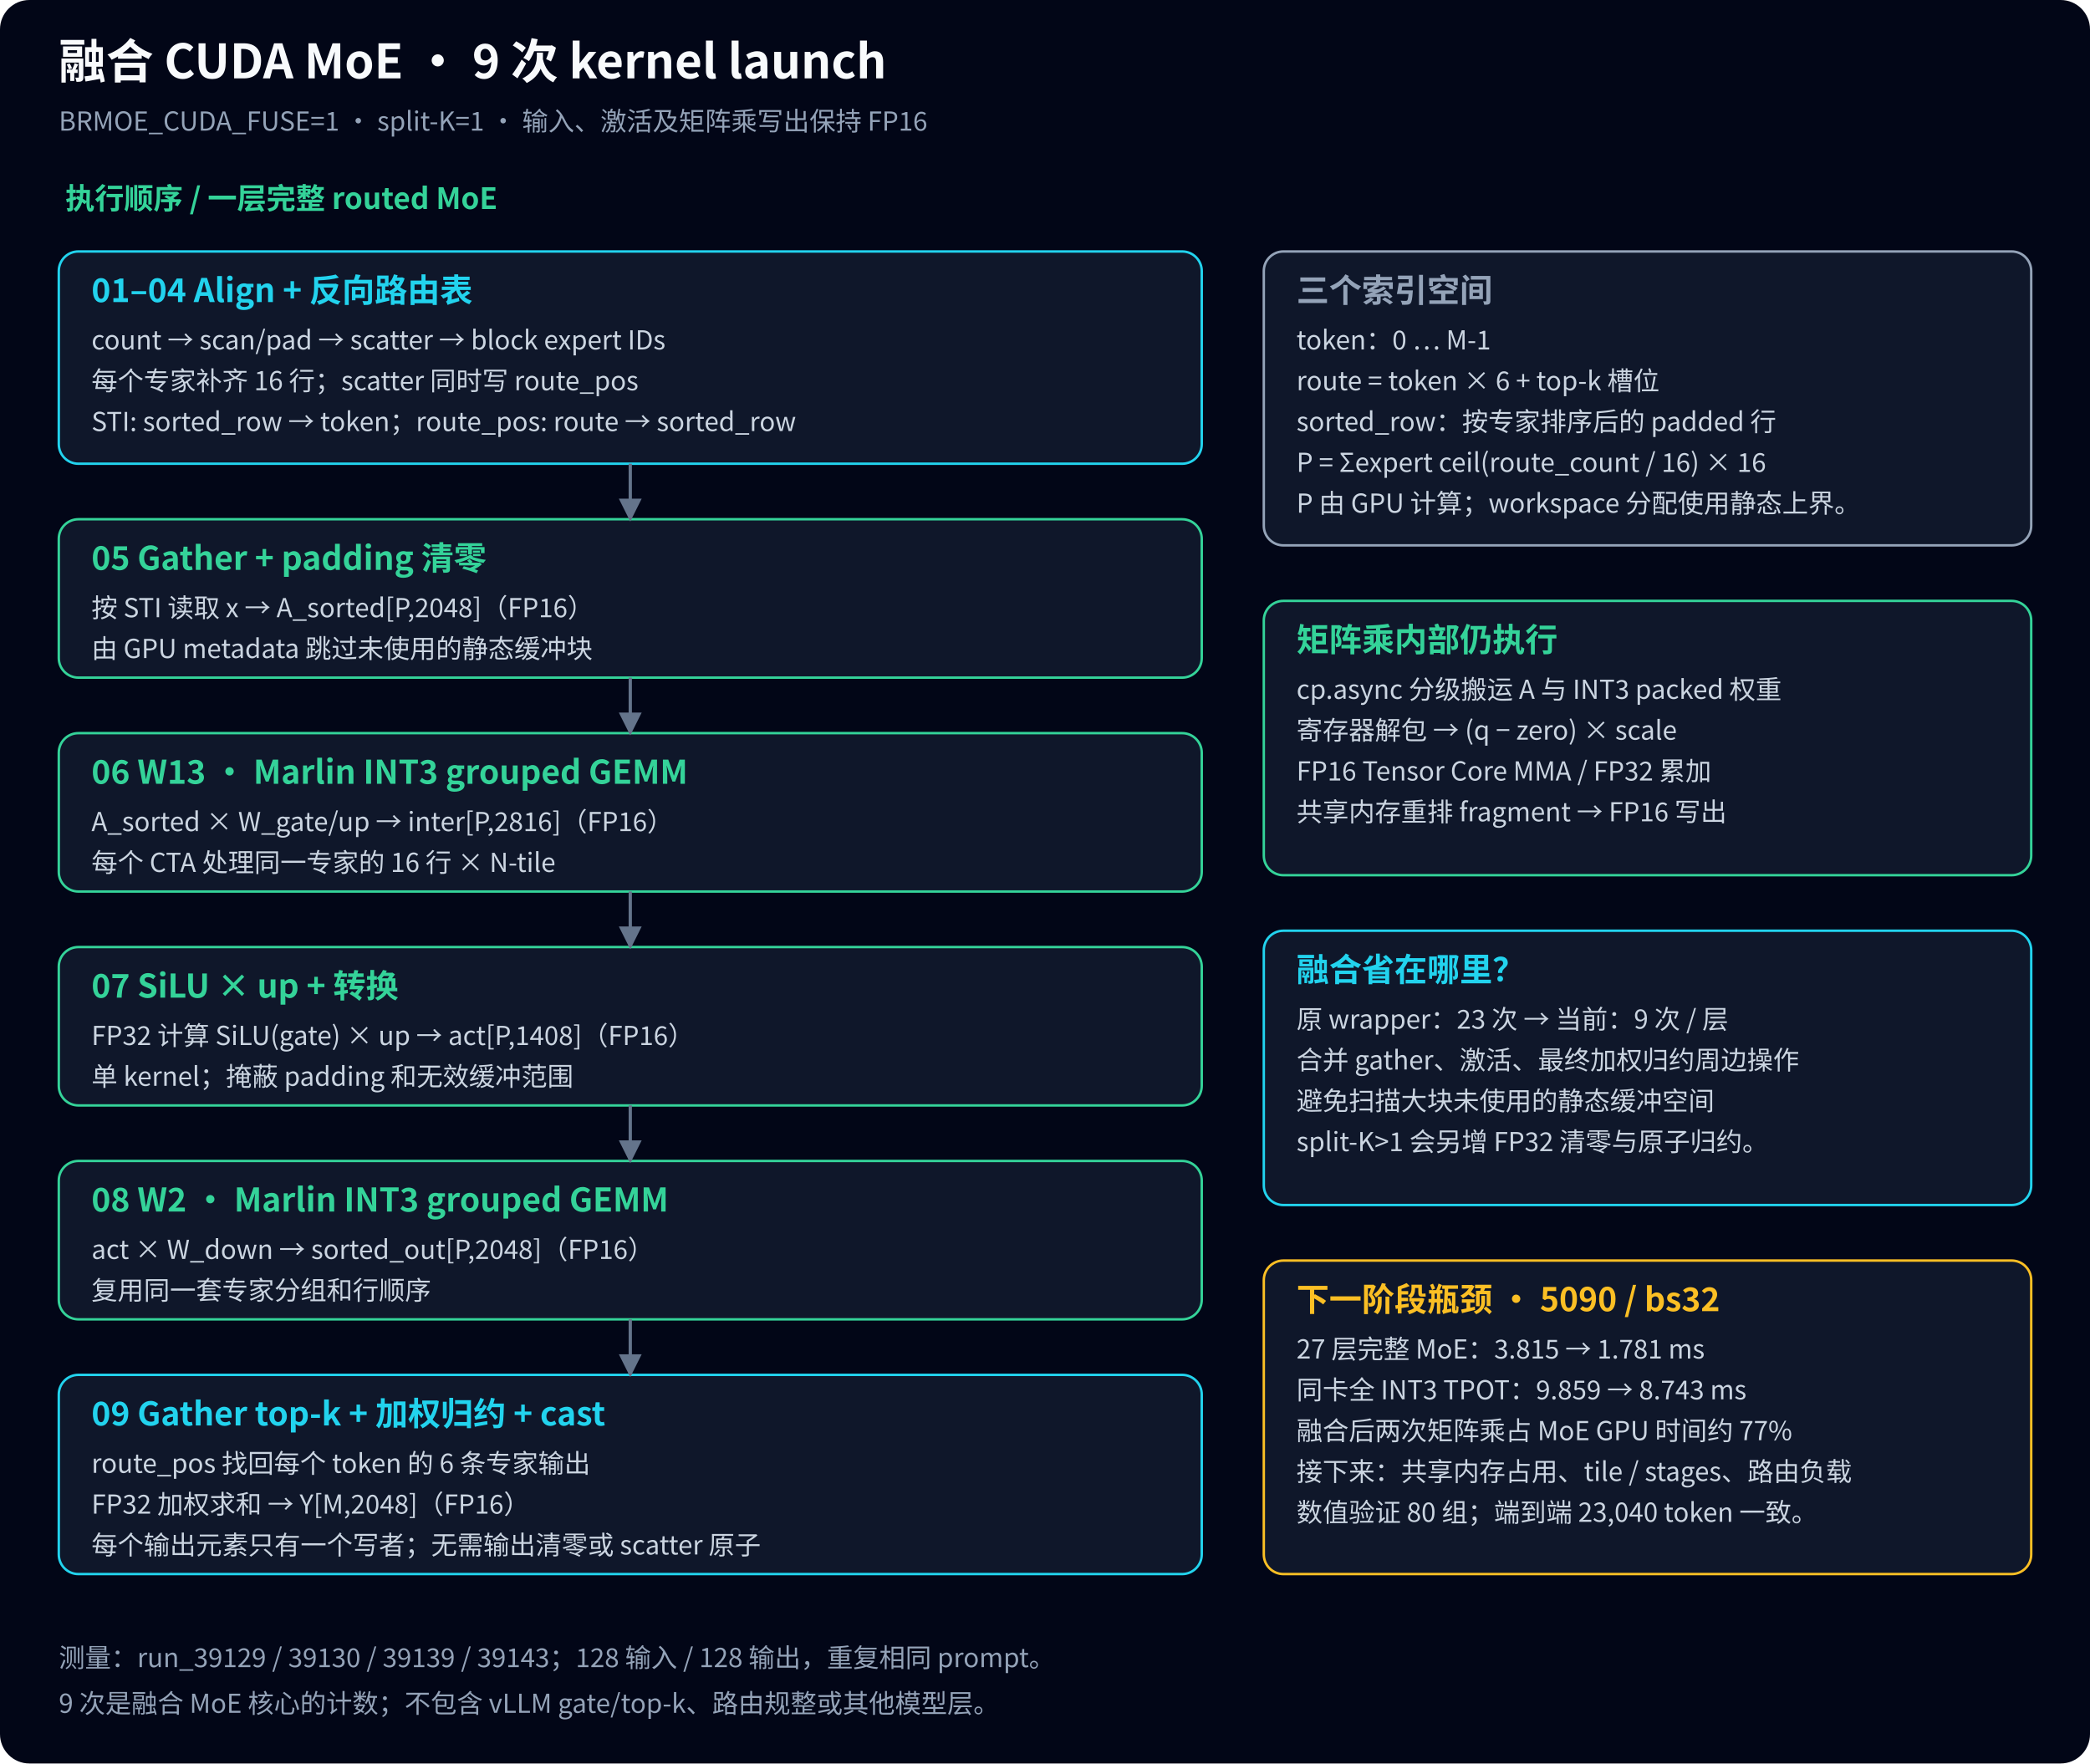
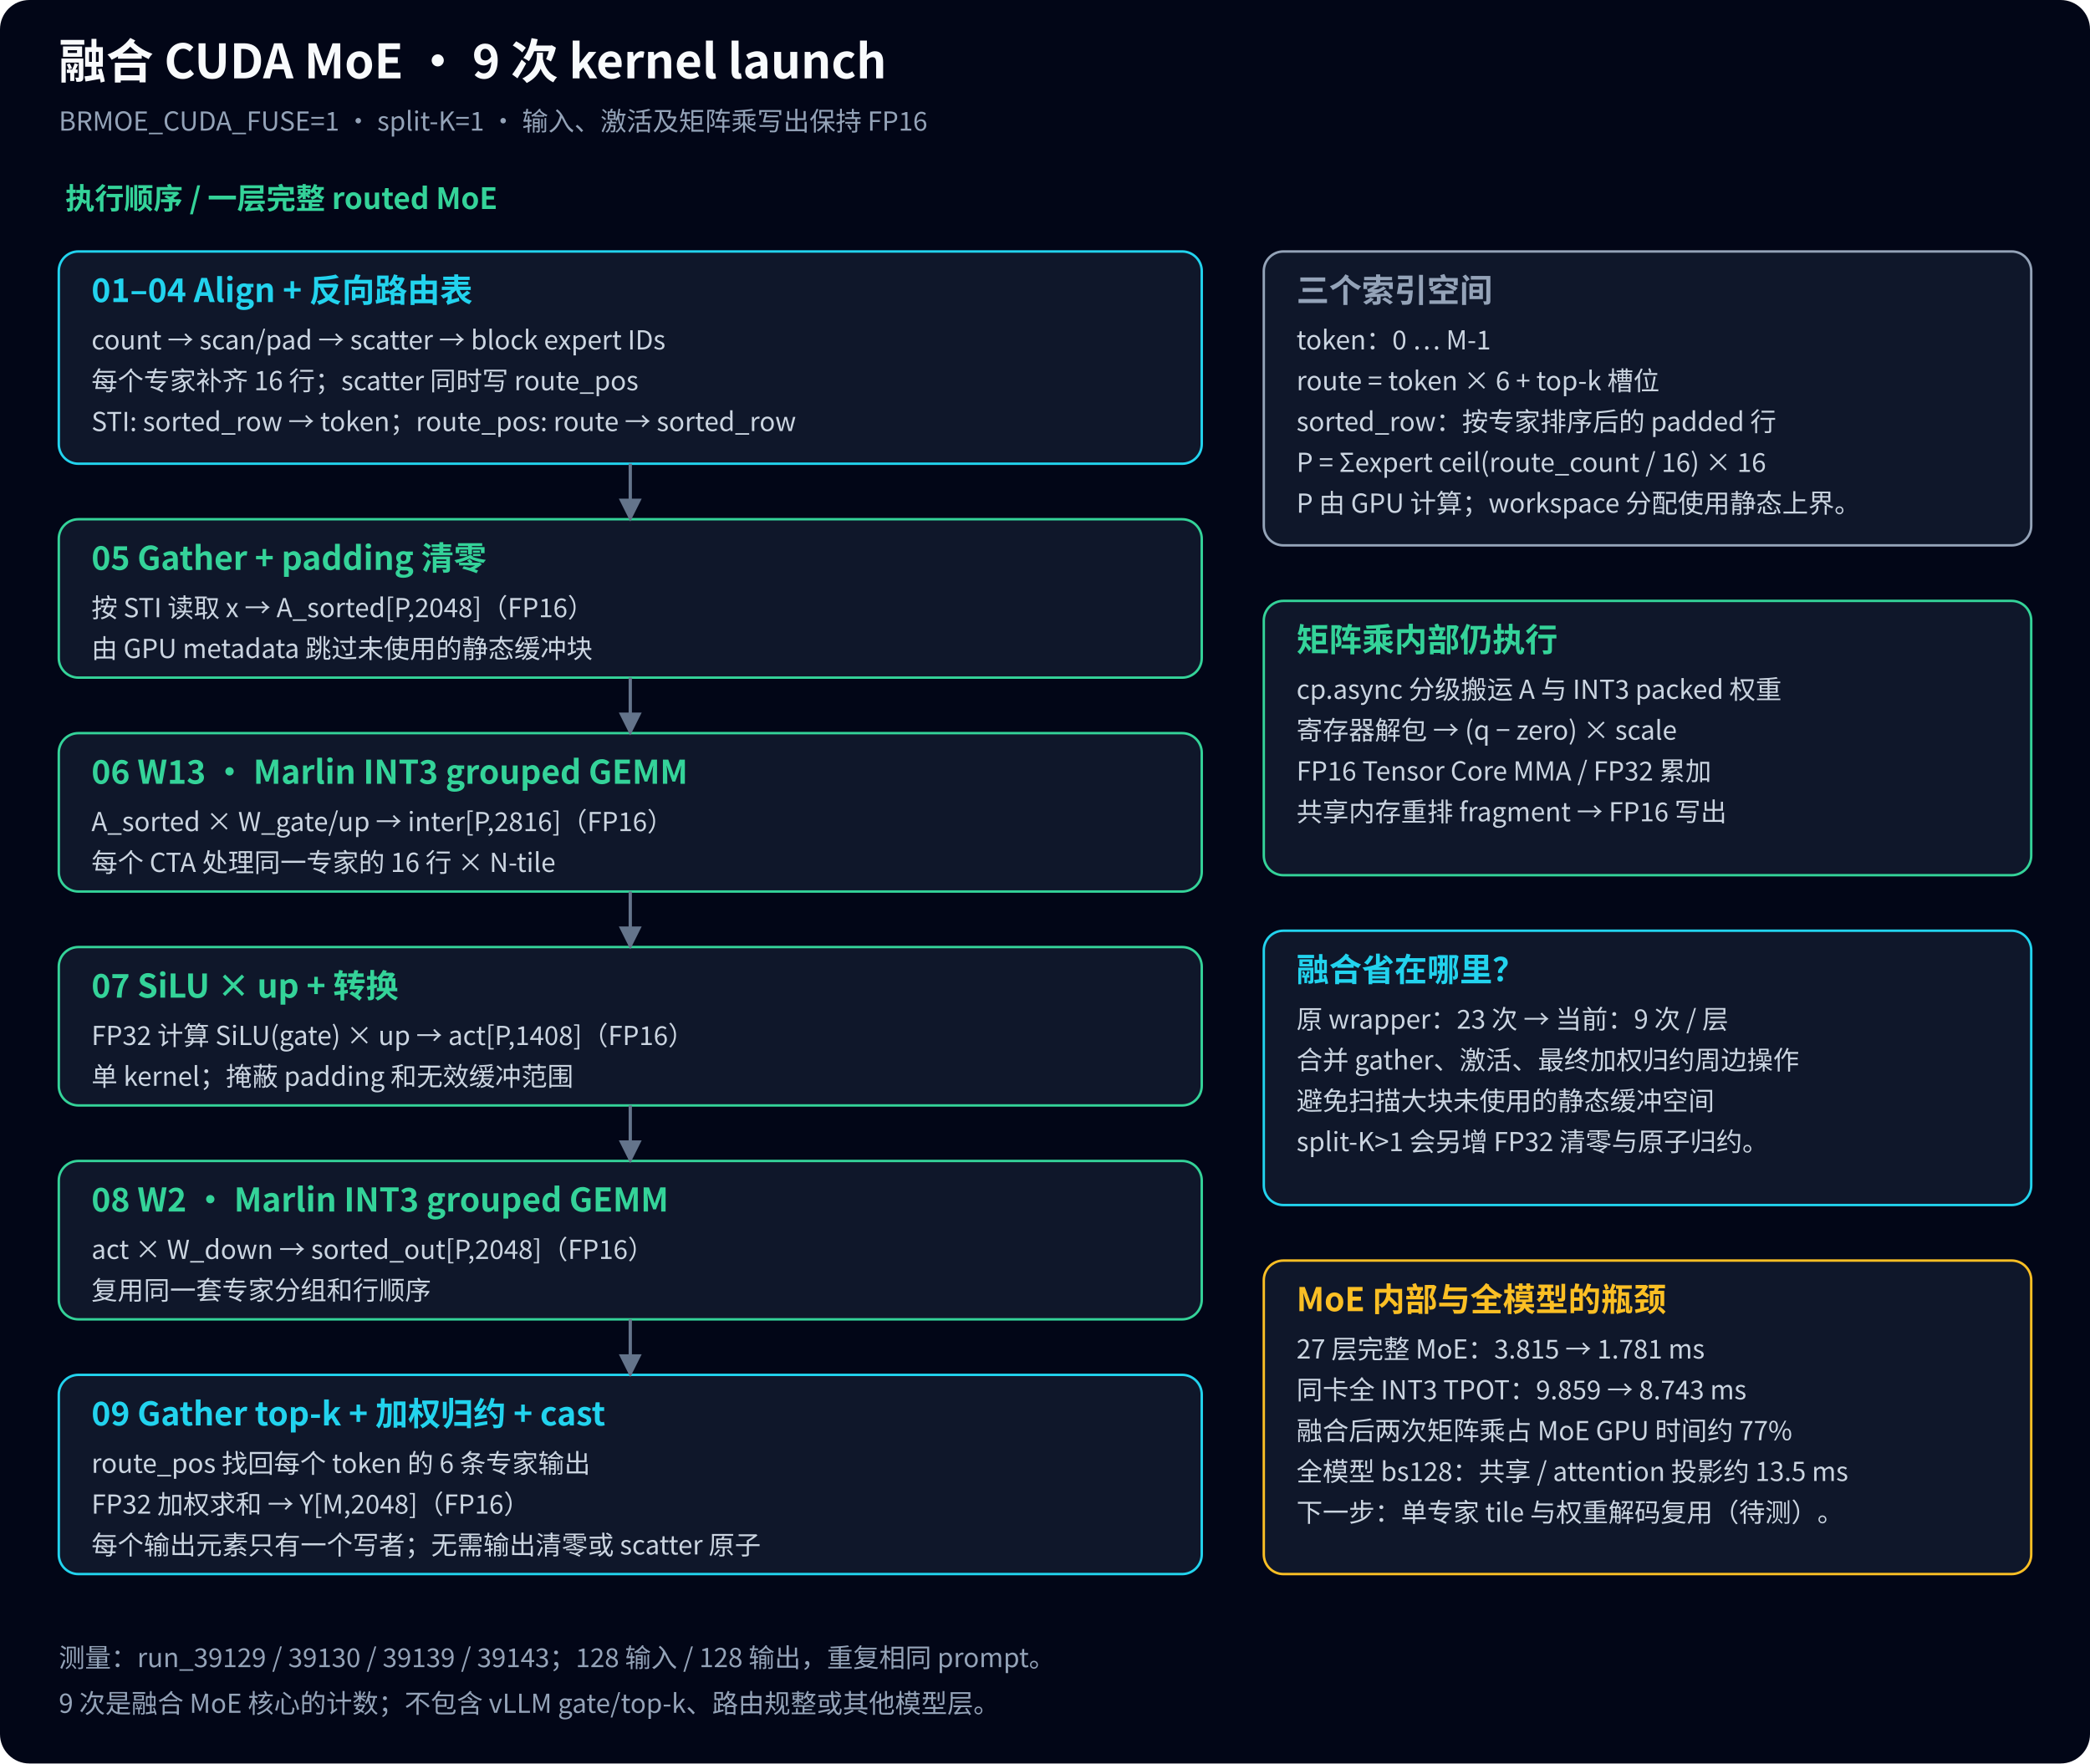
<svg xmlns="http://www.w3.org/2000/svg" viewBox="0 0 1280 1080" role="img" aria-labelledby="title desc">
  <defs>
    <marker id="arrow" viewBox="0 0 10 10" refX="9" refY="5" markerWidth="7" markerHeight="7" orient="auto-start-reverse">
      <path d="M0 0L10 5L0 10" fill="#64748b" />
    </marker>
  </defs>
  <style>text{font-family:system-ui,-apple-system,'Noto Sans CJK SC','Microsoft YaHei',sans-serif} .body{fill:#cbd5e1;font-size:16px} .head{fill:#f8fafc;font-size:20px;font-weight:650} .small{fill:#94a3b8;font-size:14px} .arrow{stroke:#64748b;stroke-width:2;fill:none;marker-end:url(#arrow)} </style>
  <rect width="1280" height="1080" rx="18" fill="#020617" />
  <text x="36" y="48" fill="#f8fafc" font-size="29" font-weight="700">融合 CUDA MoE · 9 次 kernel launch</text>
  <text x="36" y="80" fill="#94a3b8" font-size="16" font-weight="400">BRMOE_CUDA_FUSE=1 · split-K=1 · 输入、激活及矩阵乘写出保持 FP16</text>
  <text x="40" y="128" fill="#34d399" font-size="18" font-weight="650">执行顺序 / 一层完整 routed MoE</text>
  <rect x="36" y="154" width="700" height="130" rx="12" fill="#0f172a" stroke="#22d3ee" stroke-width="1.5" />
  <text x="56" y="185" fill="#22d3ee" font-size="20" font-weight="650">01–04  Align + 反向路由表</text>
  <text x="56" y="214" fill="#cbd5e1" font-size="16" font-weight="400">count → scan/pad → scatter → block expert IDs</text>
  <text x="56" y="239" fill="#cbd5e1" font-size="16" font-weight="400">每个专家补齐 16 行；scatter 同时写 route_pos</text>
  <text x="56" y="264" fill="#cbd5e1" font-size="16" font-weight="400">STI: sorted_row → token；route_pos: route → sorted_row</text>
  <rect x="36" y="318" width="700" height="97" rx="12" fill="#0f172a" stroke="#34d399" stroke-width="1.5" />
  <text x="56" y="349" fill="#34d399" font-size="20" font-weight="650">05  Gather + padding 清零</text>
  <text x="56" y="378" fill="#cbd5e1" font-size="16" font-weight="400">按 STI 读取 x → A_sorted[P,2048]（FP16）</text>
  <text x="56" y="403" fill="#cbd5e1" font-size="16" font-weight="400">由 GPU metadata 跳过未使用的静态缓冲块</text>
  <path d="M386,284 L386,318" class="arrow" />
  <rect x="36" y="449" width="700" height="97" rx="12" fill="#0f172a" stroke="#34d399" stroke-width="1.5" />
  <text x="56" y="480" fill="#34d399" font-size="20" font-weight="650">06  W13 · Marlin INT3 grouped GEMM</text>
  <text x="56" y="509" fill="#cbd5e1" font-size="16" font-weight="400">A_sorted × W_gate/up → inter[P,2816]（FP16）</text>
  <text x="56" y="534" fill="#cbd5e1" font-size="16" font-weight="400">每个 CTA 处理同一专家的 16 行 × N-tile</text>
  <path d="M386,415 L386,449" class="arrow" />
  <rect x="36" y="580" width="700" height="97" rx="12" fill="#0f172a" stroke="#34d399" stroke-width="1.5" />
  <text x="56" y="611" fill="#34d399" font-size="20" font-weight="650">07  SiLU × up + 转换</text>
  <text x="56" y="640" fill="#cbd5e1" font-size="16" font-weight="400">FP32 计算 SiLU(gate) × up → act[P,1408]（FP16）</text>
  <text x="56" y="665" fill="#cbd5e1" font-size="16" font-weight="400">单 kernel；掩蔽 padding 和无效缓冲范围</text>
  <path d="M386,546 L386,580" class="arrow" />
  <rect x="36" y="711" width="700" height="97" rx="12" fill="#0f172a" stroke="#34d399" stroke-width="1.5" />
  <text x="56" y="742" fill="#34d399" font-size="20" font-weight="650">08  W2 · Marlin INT3 grouped GEMM</text>
  <text x="56" y="771" fill="#cbd5e1" font-size="16" font-weight="400">act × W_down → sorted_out[P,2048]（FP16）</text>
  <text x="56" y="796" fill="#cbd5e1" font-size="16" font-weight="400">复用同一套专家分组和行顺序</text>
  <path d="M386,677 L386,711" class="arrow" />
  <rect x="36" y="842" width="700" height="122" rx="12" fill="#0f172a" stroke="#22d3ee" stroke-width="1.5" />
  <text x="56" y="873" fill="#22d3ee" font-size="20" font-weight="650">09  Gather top-k + 加权归约 + cast</text>
  <text x="56" y="902" fill="#cbd5e1" font-size="16" font-weight="400">route_pos 找回每个 token 的 6 条专家输出</text>
  <text x="56" y="927" fill="#cbd5e1" font-size="16" font-weight="400">FP32 加权求和 → Y[M,2048]（FP16）</text>
  <text x="56" y="952" fill="#cbd5e1" font-size="16" font-weight="400">每个输出元素只有一个写者；无需输出清零或 scatter 原子</text>
  <path d="M386,808 L386,842" class="arrow" />
  <rect x="774" y="154" width="470" height="180" rx="12" fill="#0f172a" stroke="#94a3b8" stroke-width="1.5" />
  <text x="794" y="185" fill="#94a3b8" font-size="20" font-weight="650">三个索引空间</text>
  <text x="794" y="214" fill="#cbd5e1" font-size="16" font-weight="400">token：0 … M-1</text>
  <text x="794" y="239" fill="#cbd5e1" font-size="16" font-weight="400">route = token × 6 + top-k 槽位</text>
  <text x="794" y="264" fill="#cbd5e1" font-size="16" font-weight="400">sorted_row：按专家排序后的 padded 行</text>
  <text x="794" y="289" fill="#cbd5e1" font-size="16" font-weight="400">P = Σexpert ceil(route_count / 16) × 16</text>
  <text x="794" y="314" fill="#cbd5e1" font-size="16" font-weight="400">P 由 GPU 计算；workspace 分配使用静态上界。</text>
  <rect x="774" y="368" width="470" height="168" rx="12" fill="#0f172a" stroke="#34d399" stroke-width="1.5" />
  <text x="794" y="399" fill="#34d399" font-size="20" font-weight="650">矩阵乘内部仍执行</text>
  <text x="794" y="428" fill="#cbd5e1" font-size="16" font-weight="400">cp.async 分级搬运 A 与 INT3 packed 权重</text>
  <text x="794" y="453" fill="#cbd5e1" font-size="16" font-weight="400">寄存器解包 → (q − zero) × scale</text>
  <text x="794" y="478" fill="#cbd5e1" font-size="16" font-weight="400">FP16 Tensor Core MMA / FP32 累加</text>
  <text x="794" y="503" fill="#cbd5e1" font-size="16" font-weight="400">共享内存重排 fragment → FP16 写出</text>
  <rect x="774" y="570" width="470" height="168" rx="12" fill="#0f172a" stroke="#22d3ee" stroke-width="1.5" />
  <text x="794" y="601" fill="#22d3ee" font-size="20" font-weight="650">融合省在哪里？</text>
  <text x="794" y="630" fill="#cbd5e1" font-size="16" font-weight="400">原 wrapper：23 次 → 当前：9 次 / 层</text>
  <text x="794" y="655" fill="#cbd5e1" font-size="16" font-weight="400">合并 gather、激活、最终加权归约周边操作</text>
  <text x="794" y="680" fill="#cbd5e1" font-size="16" font-weight="400">避免扫描大块未使用的静态缓冲空间</text>
  <text x="794" y="705" fill="#cbd5e1" font-size="16" font-weight="400">split-K&gt;1 会另增 FP32 清零与原子归约。</text>
  <rect x="774" y="772" width="470" height="192" rx="12" fill="#0f172a" stroke="#fbbf24" stroke-width="1.5" />
-   <text x="794" y="803" fill="#fbbf24" font-size="20" font-weight="650">下一阶段瓶颈 · 5090 / bs32</text>
+   <text x="794" y="803" fill="#fbbf24" font-size="20" font-weight="650">MoE 内部与全模型的瓶颈</text>
  <text x="794" y="832" fill="#cbd5e1" font-size="16" font-weight="400">27 层完整 MoE：3.815 → 1.781 ms</text>
  <text x="794" y="857" fill="#cbd5e1" font-size="16" font-weight="400">同卡全 INT3 TPOT：9.859 → 8.743 ms</text>
  <text x="794" y="882" fill="#cbd5e1" font-size="16" font-weight="400">融合后两次矩阵乘占 MoE GPU 时间约 77%</text>
-   <text x="794" y="907" fill="#cbd5e1" font-size="16" font-weight="400">接下来：共享内存占用、tile / stages、路由负载</text>
-   <text x="794" y="932" fill="#cbd5e1" font-size="16" font-weight="400">数值验证 80 组；端到端 23,040 token 一致。</text>
+   <text x="794" y="907" fill="#cbd5e1" font-size="16" font-weight="400">全模型 bs128：共享 / attention 投影约 13.5 ms</text>
+   <text x="794" y="932" fill="#cbd5e1" font-size="16" font-weight="400">下一步：单专家 tile 与权重解码复用（待测）。</text>
  <text x="36" y="1021" fill="#94a3b8" font-size="16" font-weight="400">测量：run_39129 / 39130 / 39139 / 39143；128 输入 / 128 输出，重复相同 prompt。</text>
  <text x="36" y="1049" fill="#94a3b8" font-size="16" font-weight="400">9 次是融合 MoE 核心的计数；不包含 vLLM gate/top-k、路由规整或其他模型层。</text>
</svg>
